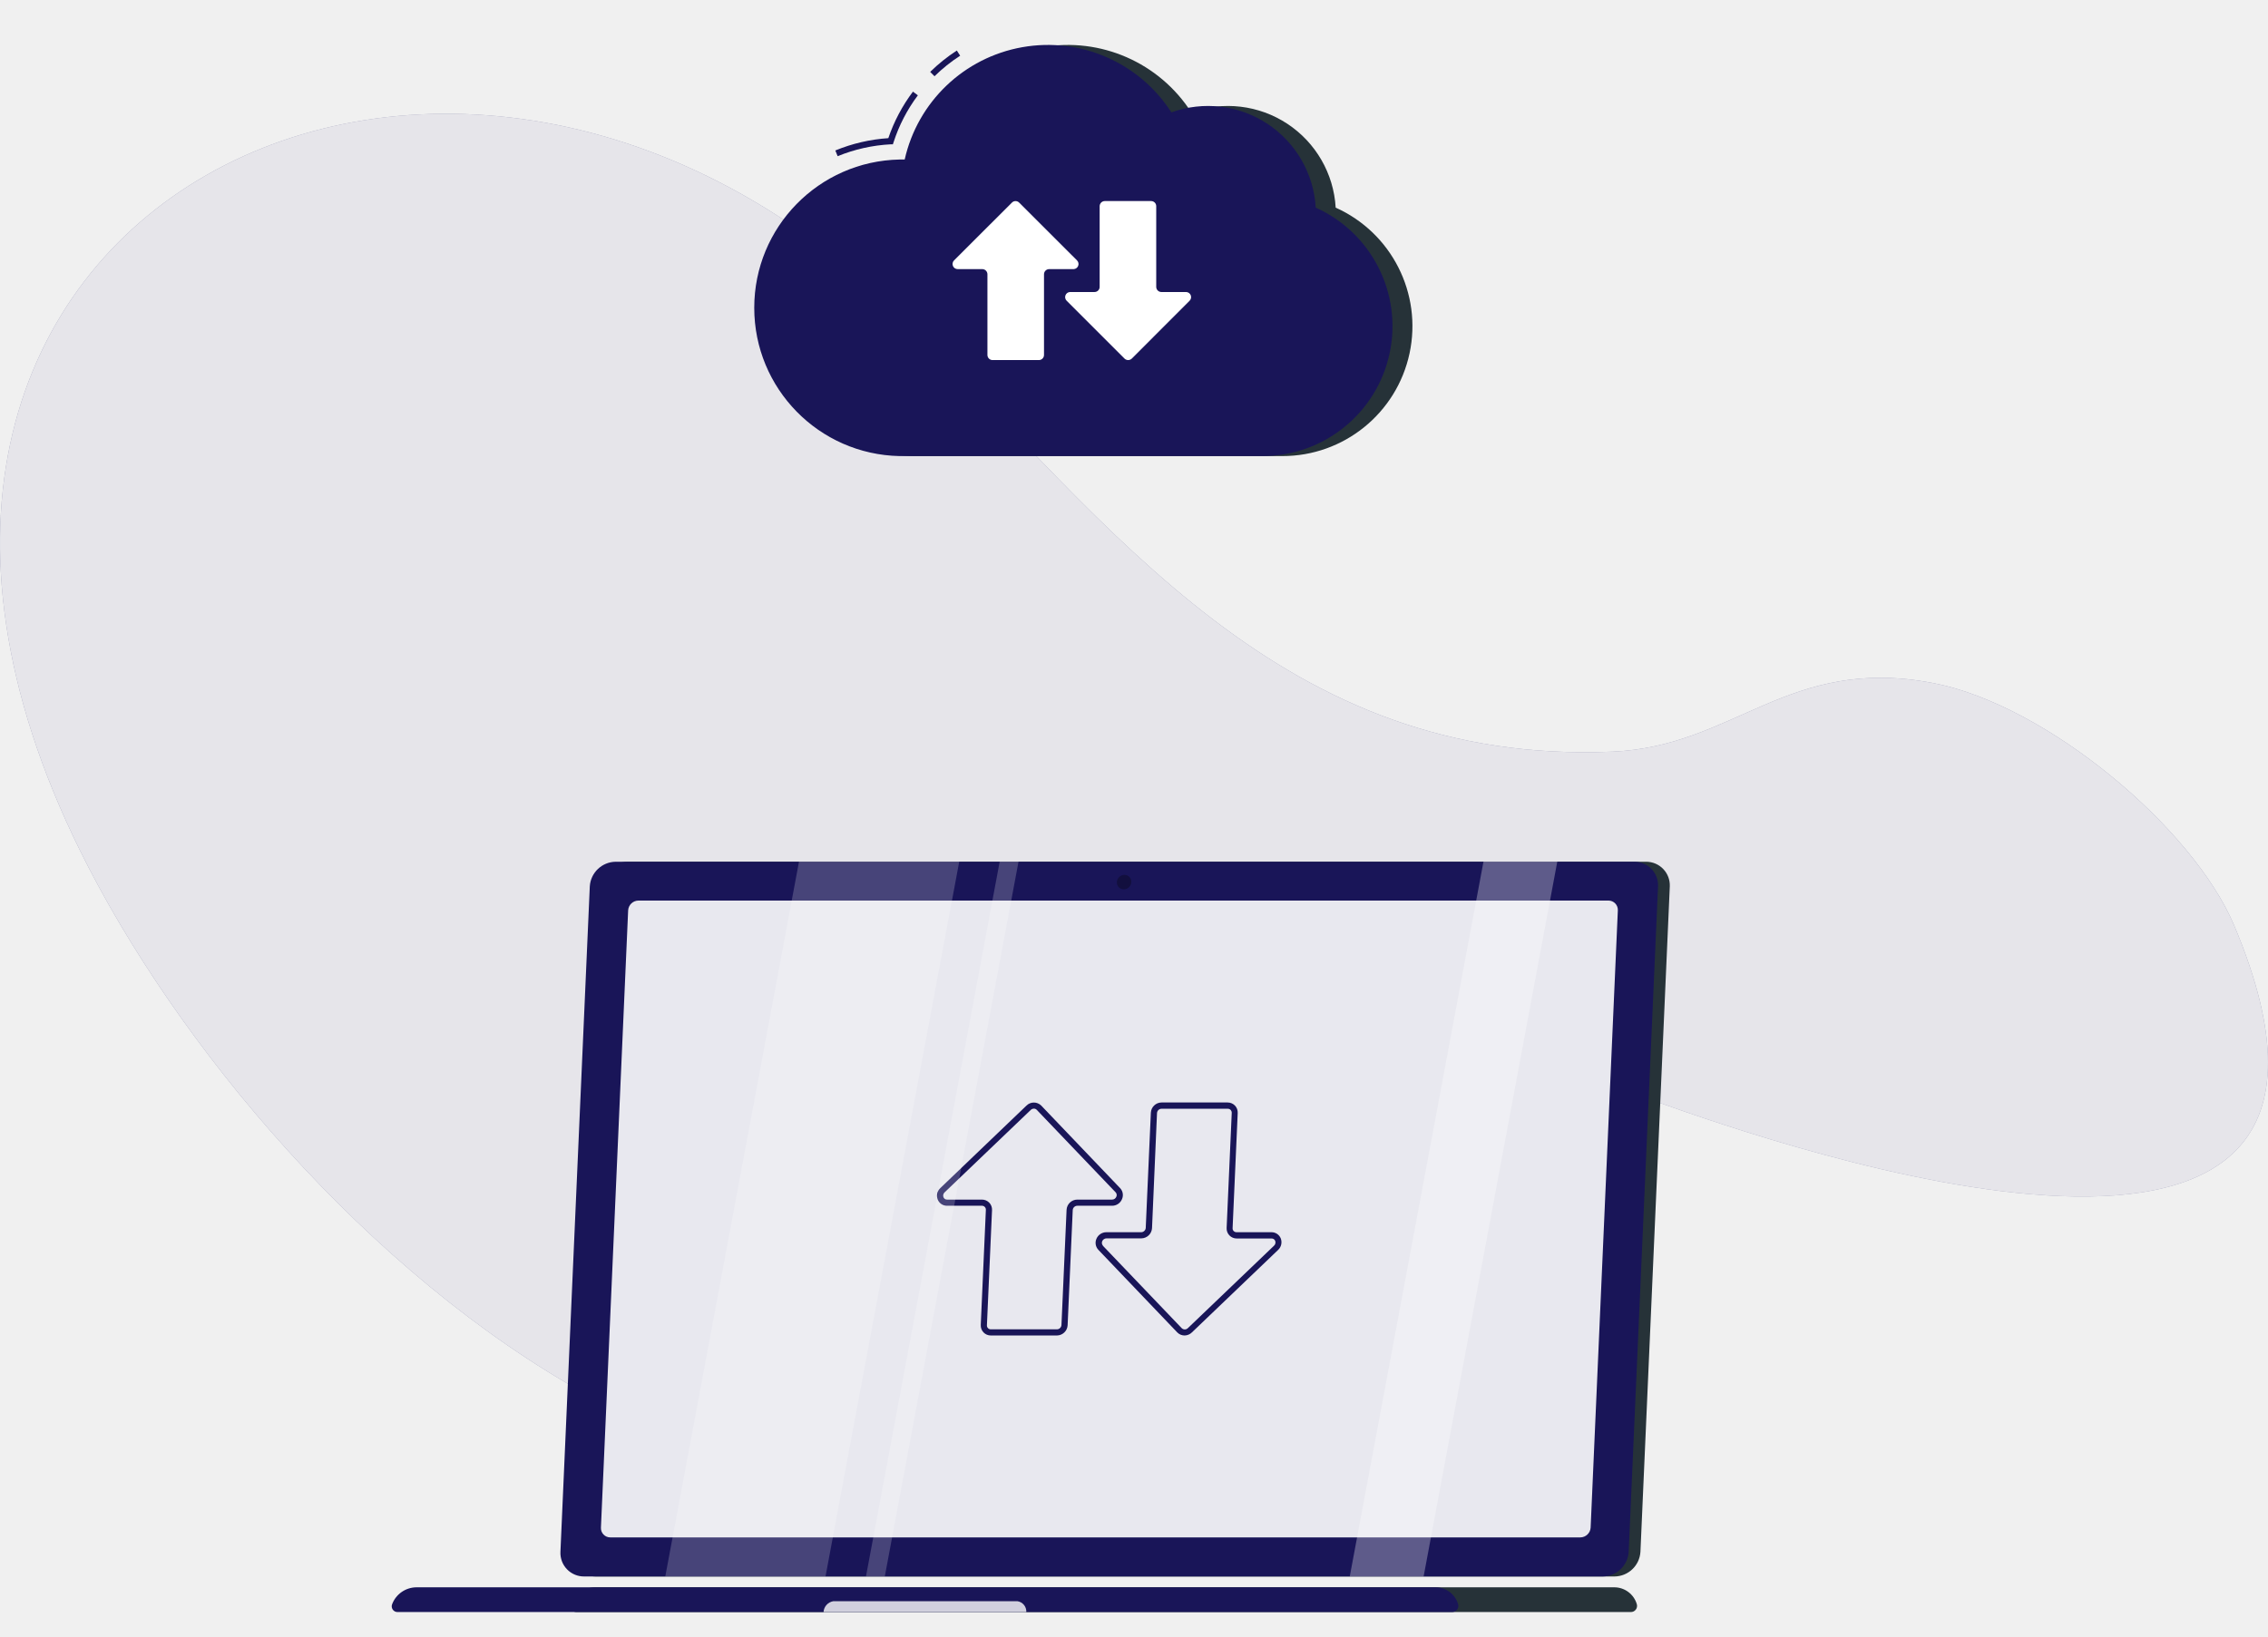
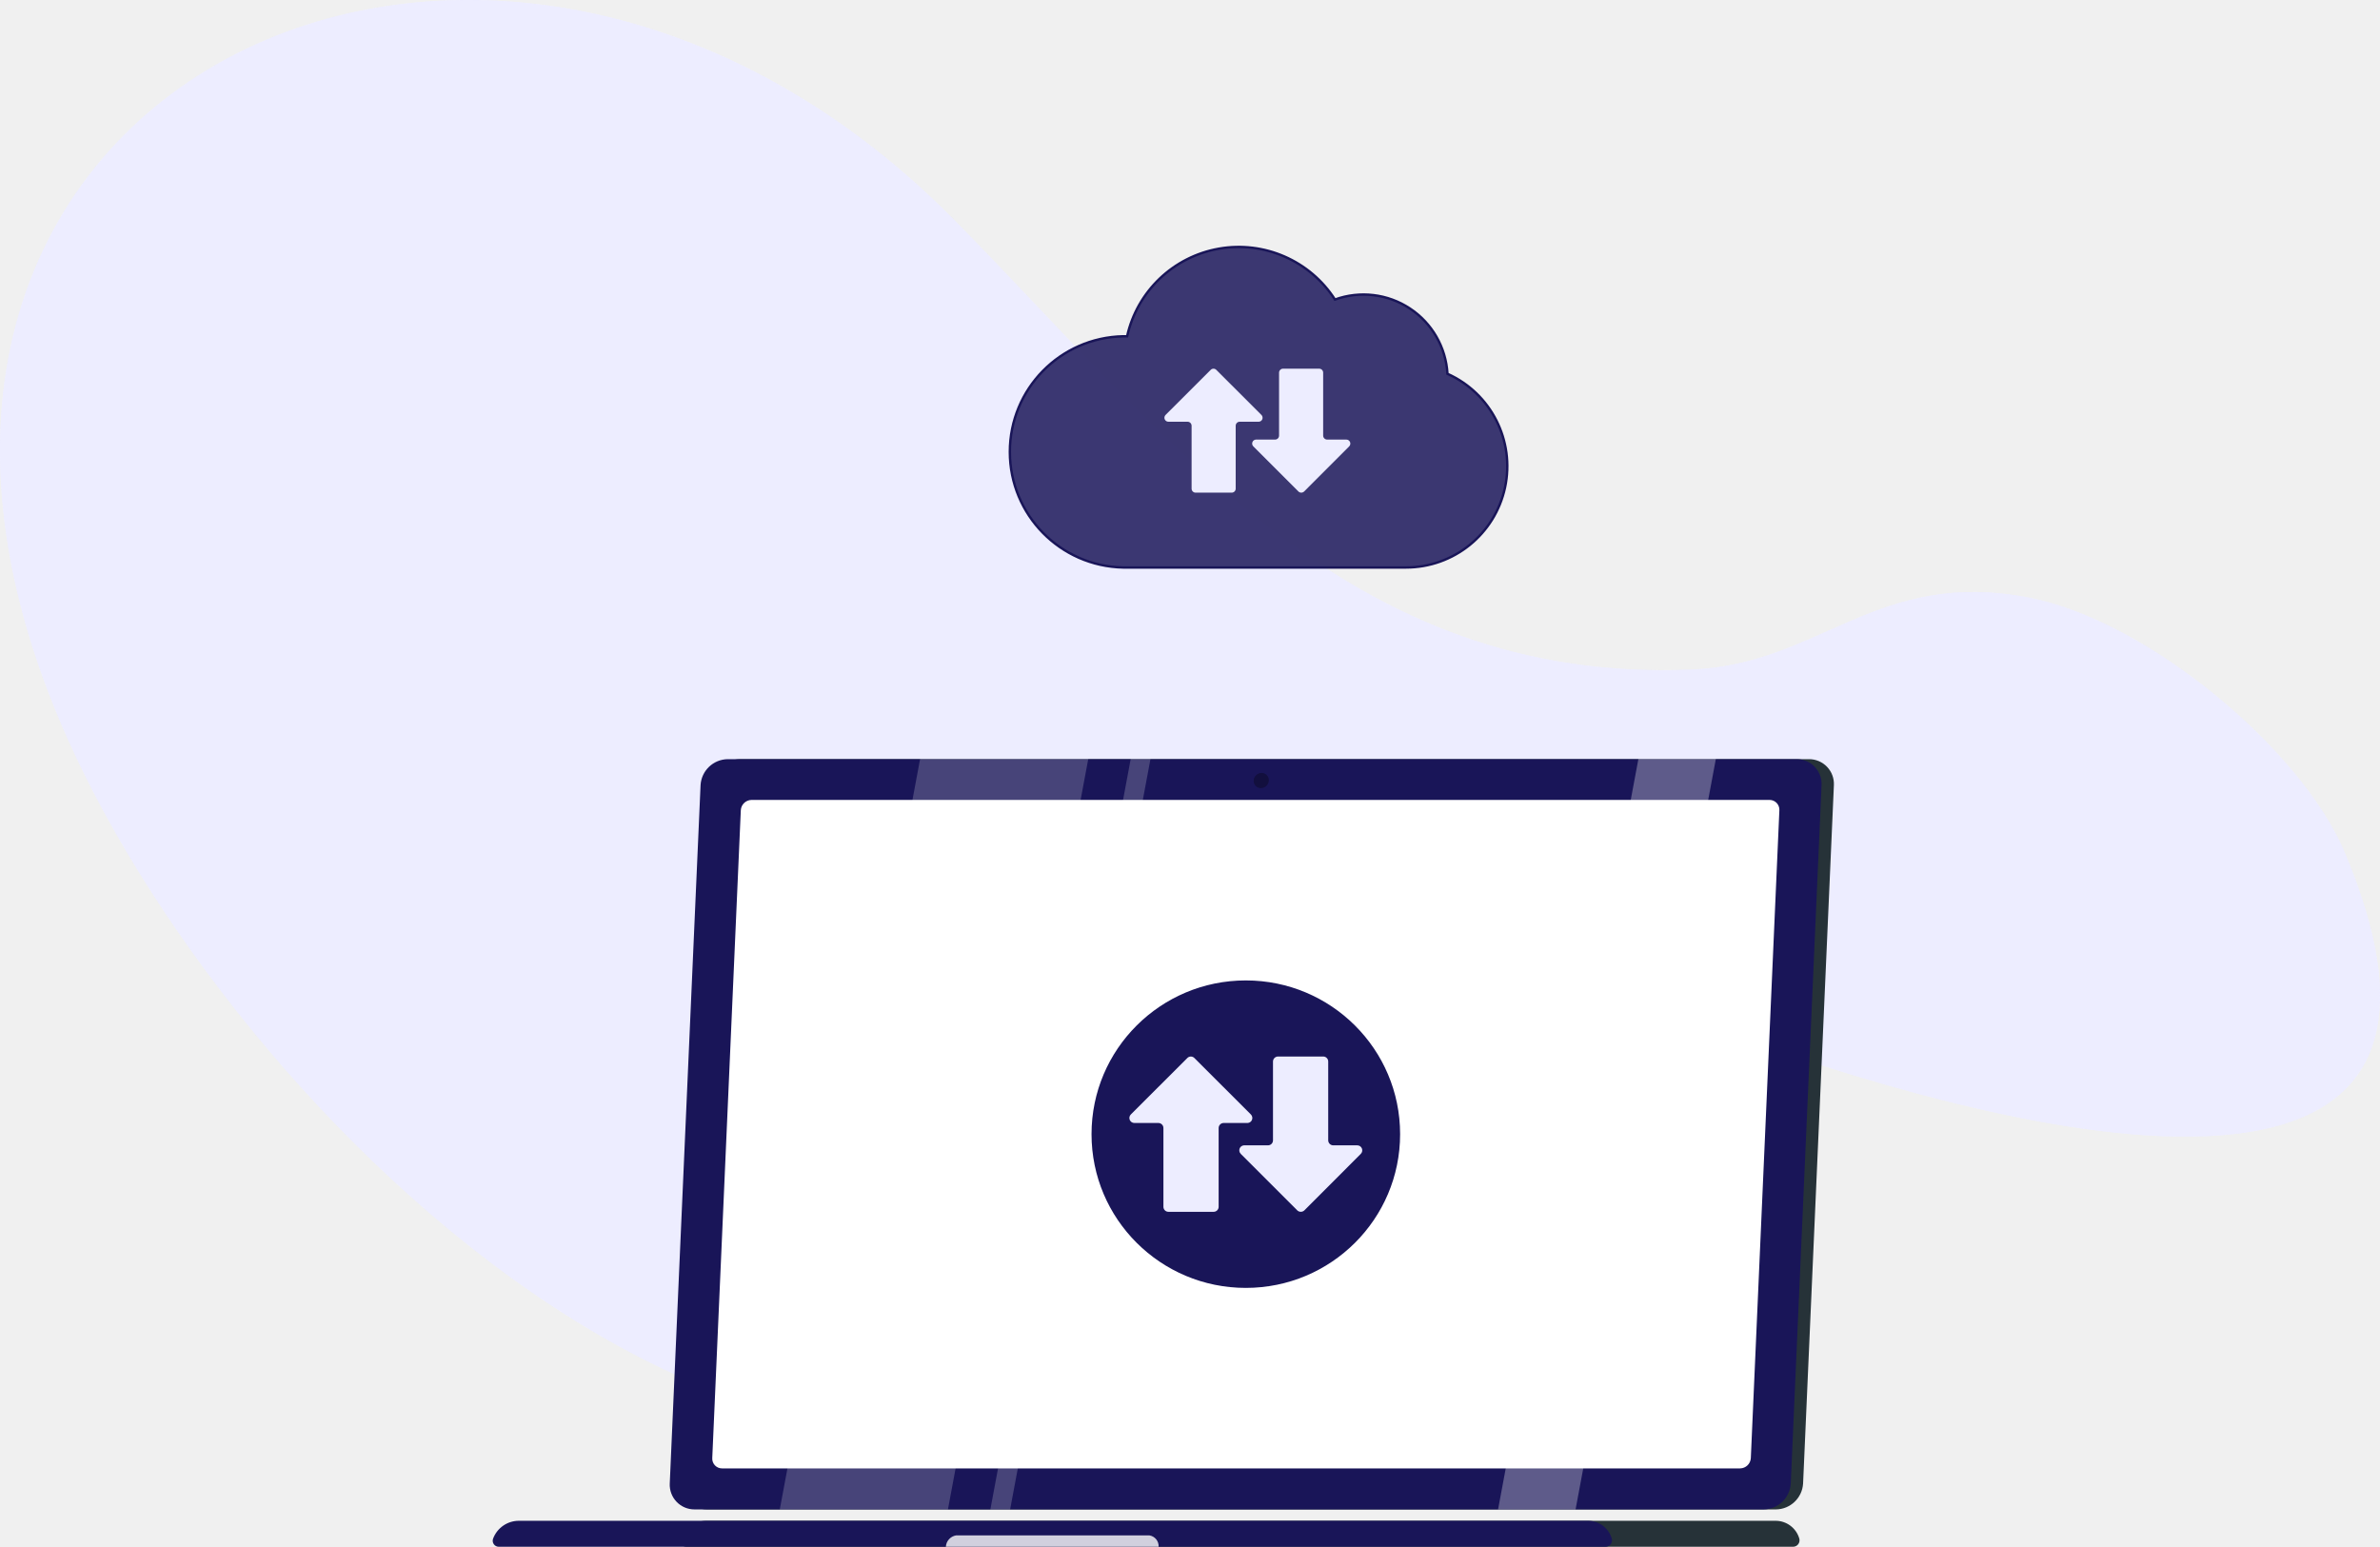
- <svg xmlns="http://www.w3.org/2000/svg" viewBox="0 0 368.424 265.947" version="1.1" id="svg2596" width="368.424" height="265.947">
+ <svg xmlns="http://www.w3.org/2000/svg" viewBox="0 0 368.424 239.438" version="1.1" id="svg2596" width="368.424" height="239.438">
  <defs id="defs2600" />
-   <g id="freepik--background-simple--inject-21" transform="translate(-80.86061,-88.18309)" style="opacity:0.494">
-     <path d="m 443.79,238.57 c -6.7,-15.91 -30.47,-35.84 -48.87,-39.39 -23.51,-4.54 -32.28,10.29 -52.1,11.14 -53.52,2.27 -81.22,-36.15 -114.29,-69.64 -73.29,-74.24 -186.12,-18.5 -134.65,85.75 30.94,62.67 125,149.86 193.68,71 29.67,-34.08 12.26,-48.07 62.32,-30.25 19.75,7.03 124.28,43.48 93.91,-28.61 z" style="fill:#191558" id="path2553" />
-     <path d="m 443.79,238.57 c -6.7,-15.91 -30.47,-35.84 -48.87,-39.39 -23.51,-4.54 -32.28,10.29 -52.1,11.14 -53.52,2.27 -81.22,-36.15 -114.29,-69.64 -73.29,-74.24 -186.12,-18.5 -134.65,85.75 30.94,62.67 125,149.86 193.68,71 29.67,-34.08 12.26,-48.07 62.32,-30.25 19.75,7.03 124.28,43.48 93.91,-28.61 z" style="opacity:0.844;fill:#ffffff;stroke:none;stroke-opacity:1" id="path2555" />
+   <g id="freepik--background-simple--inject-21" transform="translate(-80.86061,-106.6672)" style="opacity:1;fill:#ededff;fill-opacity:1">
+     <path d="m 443.79,238.57 c -6.7,-15.91 -30.47,-35.84 -48.87,-39.39 -23.51,-4.54 -32.28,10.29 -52.1,11.14 -53.52,2.27 -81.22,-36.15 -114.29,-69.64 -73.29,-74.24 -186.12,-18.5 -134.65,85.75 30.94,62.67 125,149.86 193.68,71 29.67,-34.08 12.26,-48.07 62.32,-30.25 19.75,7.03 124.28,43.48 93.91,-28.61 z" style="fill:#ededff;fill-opacity:1" id="path2553" />
+     <path d="m 443.79,238.57 c -6.7,-15.91 -30.47,-35.84 -48.87,-39.39 -23.51,-4.54 -32.28,10.29 -52.1,11.14 -53.52,2.27 -81.22,-36.15 -114.29,-69.64 -73.29,-74.24 -186.12,-18.5 -134.65,85.75 30.94,62.67 125,149.86 193.68,71 29.67,-34.08 12.26,-48.07 62.32,-30.25 19.75,7.03 124.28,43.48 93.91,-28.61 z" style="opacity:0.844;fill:#ededff;fill-opacity:1;stroke:none;stroke-opacity:1" id="path2555" />
  </g>
-   <g id="freepik--Cloud--inject-21" transform="translate(-81.34746,-80.88027)">
-     <path d="m 298.32,114.6 a 17.53,17.53 0 0 0 -23.45,-15.46 23.84,23.84 0 0 0 -43.32,7.66 h -0.83 a 24.1,24.1 0 1 0 0,48.19 h 58.94 a 21.11,21.11 0 0 0 8.66,-40.37 z" style="fill:#263238" id="path2558" />
-     <path d="m 233.15,93.27 -0.7,-0.71 a 27.8,27.8 0 0 1 4.33,-3.47 l 0.54,0.84 a 26.79,26.79 0 0 0 -4.17,3.34 z" style="fill:#191558" id="path2560" />
-     <path d="m 217.42,106.26 -0.38,-0.93 a 27.42,27.42 0 0 1 8.61,-2 27.11,27.11 0 0 1 4,-7.56 l 0.8,0.6 A 26,26 0 0 0 226.5,104 l -0.11,0.33 h -0.34 a 26.35,26.35 0 0 0 -8.63,1.93 z" style="fill:#191558" id="path2562" />
-     <path d="m 295.08,114.6 a 17.53,17.53 0 0 0 -23.45,-15.46 23.84,23.84 0 0 0 -43.32,7.66 h -0.83 a 24.1,24.1 0 0 0 0,48.19 h 58.94 a 21.11,21.11 0 0 0 8.66,-40.37 z" style="fill:#191558" id="path2564" />
-     <path d="m 256.3,123.19 -9.4,-9.39 a 0.82,0.82 0 0 0 -1.17,0 l -9.4,9.39 a 0.83,0.83 0 0 0 0.59,1.42 h 4 a 0.84,0.84 0 0 1 0.83,0.84 v 13.11 a 0.83,0.83 0 0 0 0.83,0.83 h 7.53 a 0.83,0.83 0 0 0 0.83,-0.83 v -13.11 a 0.84,0.84 0 0 1 0.83,-0.84 h 4 a 0.83,0.83 0 0 0 0.53,-1.42 z" style="fill:#ffffff" id="path2566" />
-     <path d="m 254.62,129.75 9.4,9.4 a 0.85,0.85 0 0 0 1.18,0 l 9.39,-9.4 a 0.83,0.83 0 0 0 -0.58,-1.42 h -4 a 0.84,0.84 0 0 1 -0.84,-0.83 v -13.12 a 0.83,0.83 0 0 0 -0.83,-0.83 h -7.52 a 0.84,0.84 0 0 0 -0.84,0.83 v 13.12 a 0.83,0.83 0 0 1 -0.83,0.83 h -4 a 0.83,0.83 0 0 0 -0.53,1.42 z" style="fill:#ffffff" id="path2568" />
-   </g>
-   <g id="freepik--Notebook--inject-21" transform="translate(-80.86061,-92.18309)">
+   <g id="freepik--Notebook--inject-21" transform="translate(-68.2222,-114.6921)">
    <path d="M 343.13,348.35 H 177.66 a 3.82,3.82 0 0 1 -3.85,-4 l 4.76,-108.14 a 4.27,4.27 0 0 1 4.21,-4 h 165.48 a 3.84,3.84 0 0 1 3.85,4 l -4.77,108.14 a 4.26,4.26 0 0 1 -4.21,4 z" style="fill:#263238" id="path2571" />
    <path d="M 341.23,348.35 H 175.75 a 3.82,3.82 0 0 1 -3.85,-4 l 4.77,-108.14 a 4.27,4.27 0 0 1 4.2,-4 h 165.48 a 3.83,3.83 0 0 1 3.85,4 l -4.77,108.14 a 4.26,4.26 0 0 1 -4.2,4 z" style="fill:#191558" id="path2573" />
    <path d="M 343.06,350.11 H 177.58 a 4.26,4.26 0 0 0 -4,2.77 0.93,0.93 0 0 0 0.89,1.25 h 171.29 a 1,1 0 0 0 1,-1.25 3.82,3.82 0 0 0 -3.7,-2.77 z" style="fill:#263238" id="path2575" />
    <path d="M 314,350.11 H 148.55 a 4.26,4.26 0 0 0 -4,2.77 0.93,0.93 0 0 0 0.88,1.25 h 171.3 a 1,1 0 0 0 1,-1.25 3.82,3.82 0 0 0 -3.73,-2.77 z" style="fill:#191558" id="path2577" />
    <path d="m 246.15,352.37 h -29.93 a 1.9,1.9 0 0 0 -1.58,1.76 h 32.94 a 1.7,1.7 0 0 0 -1.43,-1.76 z" style="opacity:0.8;fill:#ffffff" id="path2579" />
-     <path d="m 180,342 a 1.51,1.51 0 0 1 -1.52,-1.59 l 4.42,-100.3 a 1.69,1.69 0 0 1 1.66,-1.59 h 157.59 a 1.52,1.52 0 0 1 1.52,1.59 l -4.42,100.3 a 1.69,1.69 0 0 1 -1.66,1.59 z" style="opacity:0.9;fill:#ffffff" id="path2581" />
-     <path d="m 252.55,309.19 h -10.73 a 1.62,1.62 0 0 1 -1.64,-1.71 l 0.83,-18.71 a 0.63,0.63 0 0 0 -0.18,-0.47 0.63,0.63 0 0 0 -0.46,-0.19 h -5.66 a 1.61,1.61 0 0 1 -1.52,-1 1.71,1.71 0 0 1 0.42,-1.87 l 14,-13.41 a 1.7,1.7 0 0 1 2.39,0 l 12.81,13.41 a 1.63,1.63 0 0 1 0.31,1.8 1.73,1.73 0 0 1 -1.6,1.07 h -5.66 a 0.75,0.75 0 0 0 -0.74,0.71 l -0.83,18.71 a 1.76,1.76 0 0 1 -1.74,1.66 z m -3.74,-36.86 a 0.75,0.75 0 0 0 -0.51,0.21 l -14,13.4 a 0.72,0.72 0 0 0 -0.18,0.78 0.61,0.61 0 0 0 0.59,0.39 h 5.66 a 1.64,1.64 0 0 1 1.19,0.5 1.62,1.62 0 0 1 0.45,1.21 l -0.83,18.71 a 0.62,0.62 0 0 0 0.64,0.66 h 10.73 a 0.75,0.75 0 0 0 0.74,-0.71 l 0.83,-18.71 a 1.75,1.75 0 0 1 1.74,-1.66 h 5.66 a 0.73,0.73 0 0 0 0.68,-0.46 0.64,0.64 0 0 0 -0.11,-0.72 l -12.82,-13.41 a 0.62,0.62 0 0 0 -0.46,-0.19 z" style="fill:#191558" id="path2583" />
-     <path d="m 273.29,309.19 a 1.64,1.64 0 0 1 -1.19,-0.5 l -12.81,-13.41 a 1.65,1.65 0 0 1 -0.32,-1.8 1.75,1.75 0 0 1 1.61,-1.07 h 5.66 a 0.75,0.75 0 0 0 0.74,-0.71 l 0.83,-18.71 a 1.75,1.75 0 0 1 1.73,-1.66 h 10.74 a 1.64,1.64 0 0 1 1.19,0.5 1.62,1.62 0 0 1 0.45,1.21 l -0.83,18.71 a 0.62,0.62 0 0 0 0.17,0.47 0.67,0.67 0 0 0 0.47,0.19 h 5.66 a 1.61,1.61 0 0 1 1.52,1 1.71,1.71 0 0 1 -0.42,1.87 l -14,13.4 a 1.72,1.72 0 0 1 -1.2,0.51 z M 260,294.59 272.82,308 a 0.71,0.71 0 0 0 1,0 l 14,-13.4 a 0.71,0.71 0 0 0 0.19,-0.78 0.61,0.61 0 0 0 -0.59,-0.39 h -5.66 a 1.64,1.64 0 0 1 -1.19,-0.5 1.62,1.62 0 0 1 -0.45,-1.21 l 0.83,-18.71 a 0.67,0.67 0 0 0 -0.18,-0.47 0.63,0.63 0 0 0 -0.46,-0.19 h -10.77 a 0.74,0.74 0 0 0 -0.73,0.71 L 268,291.75 a 1.76,1.76 0 0 1 -1.74,1.66 h -5.66 a 0.76,0.76 0 0 0 -0.69,0.46 0.66,0.66 0 0 0 0.12,0.72 z" style="fill:#191558" id="path2585" />
-     <polygon points="236.69,232.16 210.66,232.16 188.93,348.36 214.96,348.36 " style="opacity:0.2;fill:#ffffff" id="polygon2587" />
-     <polygon points="246.32,232.16 243.26,232.16 221.53,348.36 224.59,348.36 " style="opacity:0.2;fill:#ffffff" id="polygon2589" />
-     <polygon points="333.84,232.16 321.85,232.16 300.12,348.36 312.12,348.36 " style="opacity:0.3;fill:#ffffff" id="polygon2591" />
+     <path d="m 180,342 a 1.51,1.51 0 0 1 -1.52,-1.59 l 4.42,-100.3 a 1.69,1.69 0 0 1 1.66,-1.59 h 157.59 a 1.52,1.52 0 0 1 1.52,1.59 l -4.42,100.3 a 1.69,1.69 0 0 1 -1.66,1.59 z" style="opacity:1;fill:#ffffff" id="path2581" />
+     <ellipse style="display:inline;opacity:1;fill:#191558;fill-opacity:1;stroke:none;stroke-width:16.372;stroke-dasharray:none;stroke-opacity:1" id="path49449" cx="261.075" cy="290.26" rx="23.884" ry="23.799" />
+     <polygon points="188.93,348.36 214.96,348.36 236.69,232.16 210.66,232.16 " style="opacity:0.2;fill:#ffffff" id="polygon2587" />
+     <polygon points="221.53,348.36 224.59,348.36 246.32,232.16 243.26,232.16 " style="opacity:0.2;fill:#ffffff" id="polygon2589" />
+     <polygon points="300.12,348.36 312.12,348.36 333.84,232.16 321.85,232.16 " style="opacity:0.3;fill:#ffffff" id="polygon2591" />
    <path d="m 264.64,235.52 a 1.24,1.24 0 0 1 -1.23,1.17 1.11,1.11 0 0 1 -1.12,-1.17 1.25,1.25 0 0 1 1.23,-1.18 1.12,1.12 0 0 1 1.12,1.18 z" style="opacity:0.3" id="path2593" />
  </g>
+   <g id="g55594" transform="matrix(0.7427429,0,0,0.7427429,59.86278,9.185671)">
+     <path d="m 221.081,65.519 a 17.53,17.53 0 0 0 -23.45,-15.46 23.84,23.84 0 0 0 -43.32,7.66 h -0.83 a 24.1,24.1 0 0 0 0,48.19 h 58.94 a 21.11,21.11 0 0 0 8.66,-40.37 z" style="display:inline;fill:#342f6c;fill-opacity:0.957;stroke:#191558;stroke-width:0.5;stroke-dasharray:none;stroke-opacity:1" id="path2564-7" />
+     <path d="m 182.301,74.109 -9.4,-9.39 a 0.82,0.82 0 0 0 -1.17,0 l -9.4,9.39 a 0.83,0.83 0 0 0 0.59,1.42 h 4 a 0.84,0.84 0 0 1 0.83,0.84 v 13.11 a 0.83,0.83 0 0 0 0.83,0.83 h 7.53 a 0.83,0.83 0 0 0 0.83,-0.83 v -13.11 a 0.84,0.84 0 0 1 0.83,-0.84 h 4 a 0.83,0.83 0 0 0 0.53,-1.42 z" style="display:inline;fill:#ededff;fill-opacity:1;stroke:none;stroke-opacity:1" id="path2566-4" />
+     <path d="m 180.621,80.669 9.4,9.4 a 0.85,0.85 0 0 0 1.18,0 l 9.39,-9.4 a 0.83,0.83 0 0 0 -0.58,-1.42 h -4 a 0.84,0.84 0 0 1 -0.84,-0.83 v -13.12 a 0.83,0.83 0 0 0 -0.83,-0.83 h -7.52 a 0.84,0.84 0 0 0 -0.84,0.83 v 13.12 a 0.83,0.83 0 0 1 -0.83,0.83 h -4 a 0.83,0.83 0 0 0 -0.53,1.42 z" style="display:inline;fill:#ededff;fill-opacity:1;stroke:none;stroke-opacity:1" id="path2568-3" />
+   </g>
+   <g id="g54805" transform="translate(-10.50986,15.24577)">
+     <path d="m 204.144,157.271 -8.745,-8.736 a 0.763,0.763 0 0 0 -1.089,0 l -8.745,8.736 a 0.772,0.772 0 0 0 0.549,1.321 h 3.721 a 0.781,0.781 0 0 1 0.772,0.781 v 12.197 a 0.772,0.772 0 0 0 0.772,0.772 h 7.005 a 0.772,0.772 0 0 0 0.772,-0.772 v -12.197 a 0.781,0.781 0 0 1 0.772,-0.781 h 3.721 a 0.772,0.772 0 0 0 0.493,-1.321 z" style="display:inline;fill:#ededff;fill-opacity:1;stroke:none;stroke-width:0.93;stroke-opacity:1" id="path2566-4-0" />
+     <path d="m 202.581,163.374 8.745,8.745 a 0.791,0.791 0 0 0 1.098,0 l 8.736,-8.745 a 0.772,0.772 0 0 0 -0.54,-1.321 h -3.721 a 0.781,0.781 0 0 1 -0.781,-0.772 V 149.074 a 0.772,0.772 0 0 0 -0.772,-0.772 h -6.996 a 0.781,0.781 0 0 0 -0.781,0.772 v 12.206 a 0.772,0.772 0 0 1 -0.772,0.772 h -3.721 a 0.772,0.772 0 0 0 -0.493,1.321 z" style="display:inline;fill:#ededff;fill-opacity:1;stroke:none;stroke-width:0.93;stroke-opacity:1" id="path2568-3-7" />
+   </g>
</svg>
